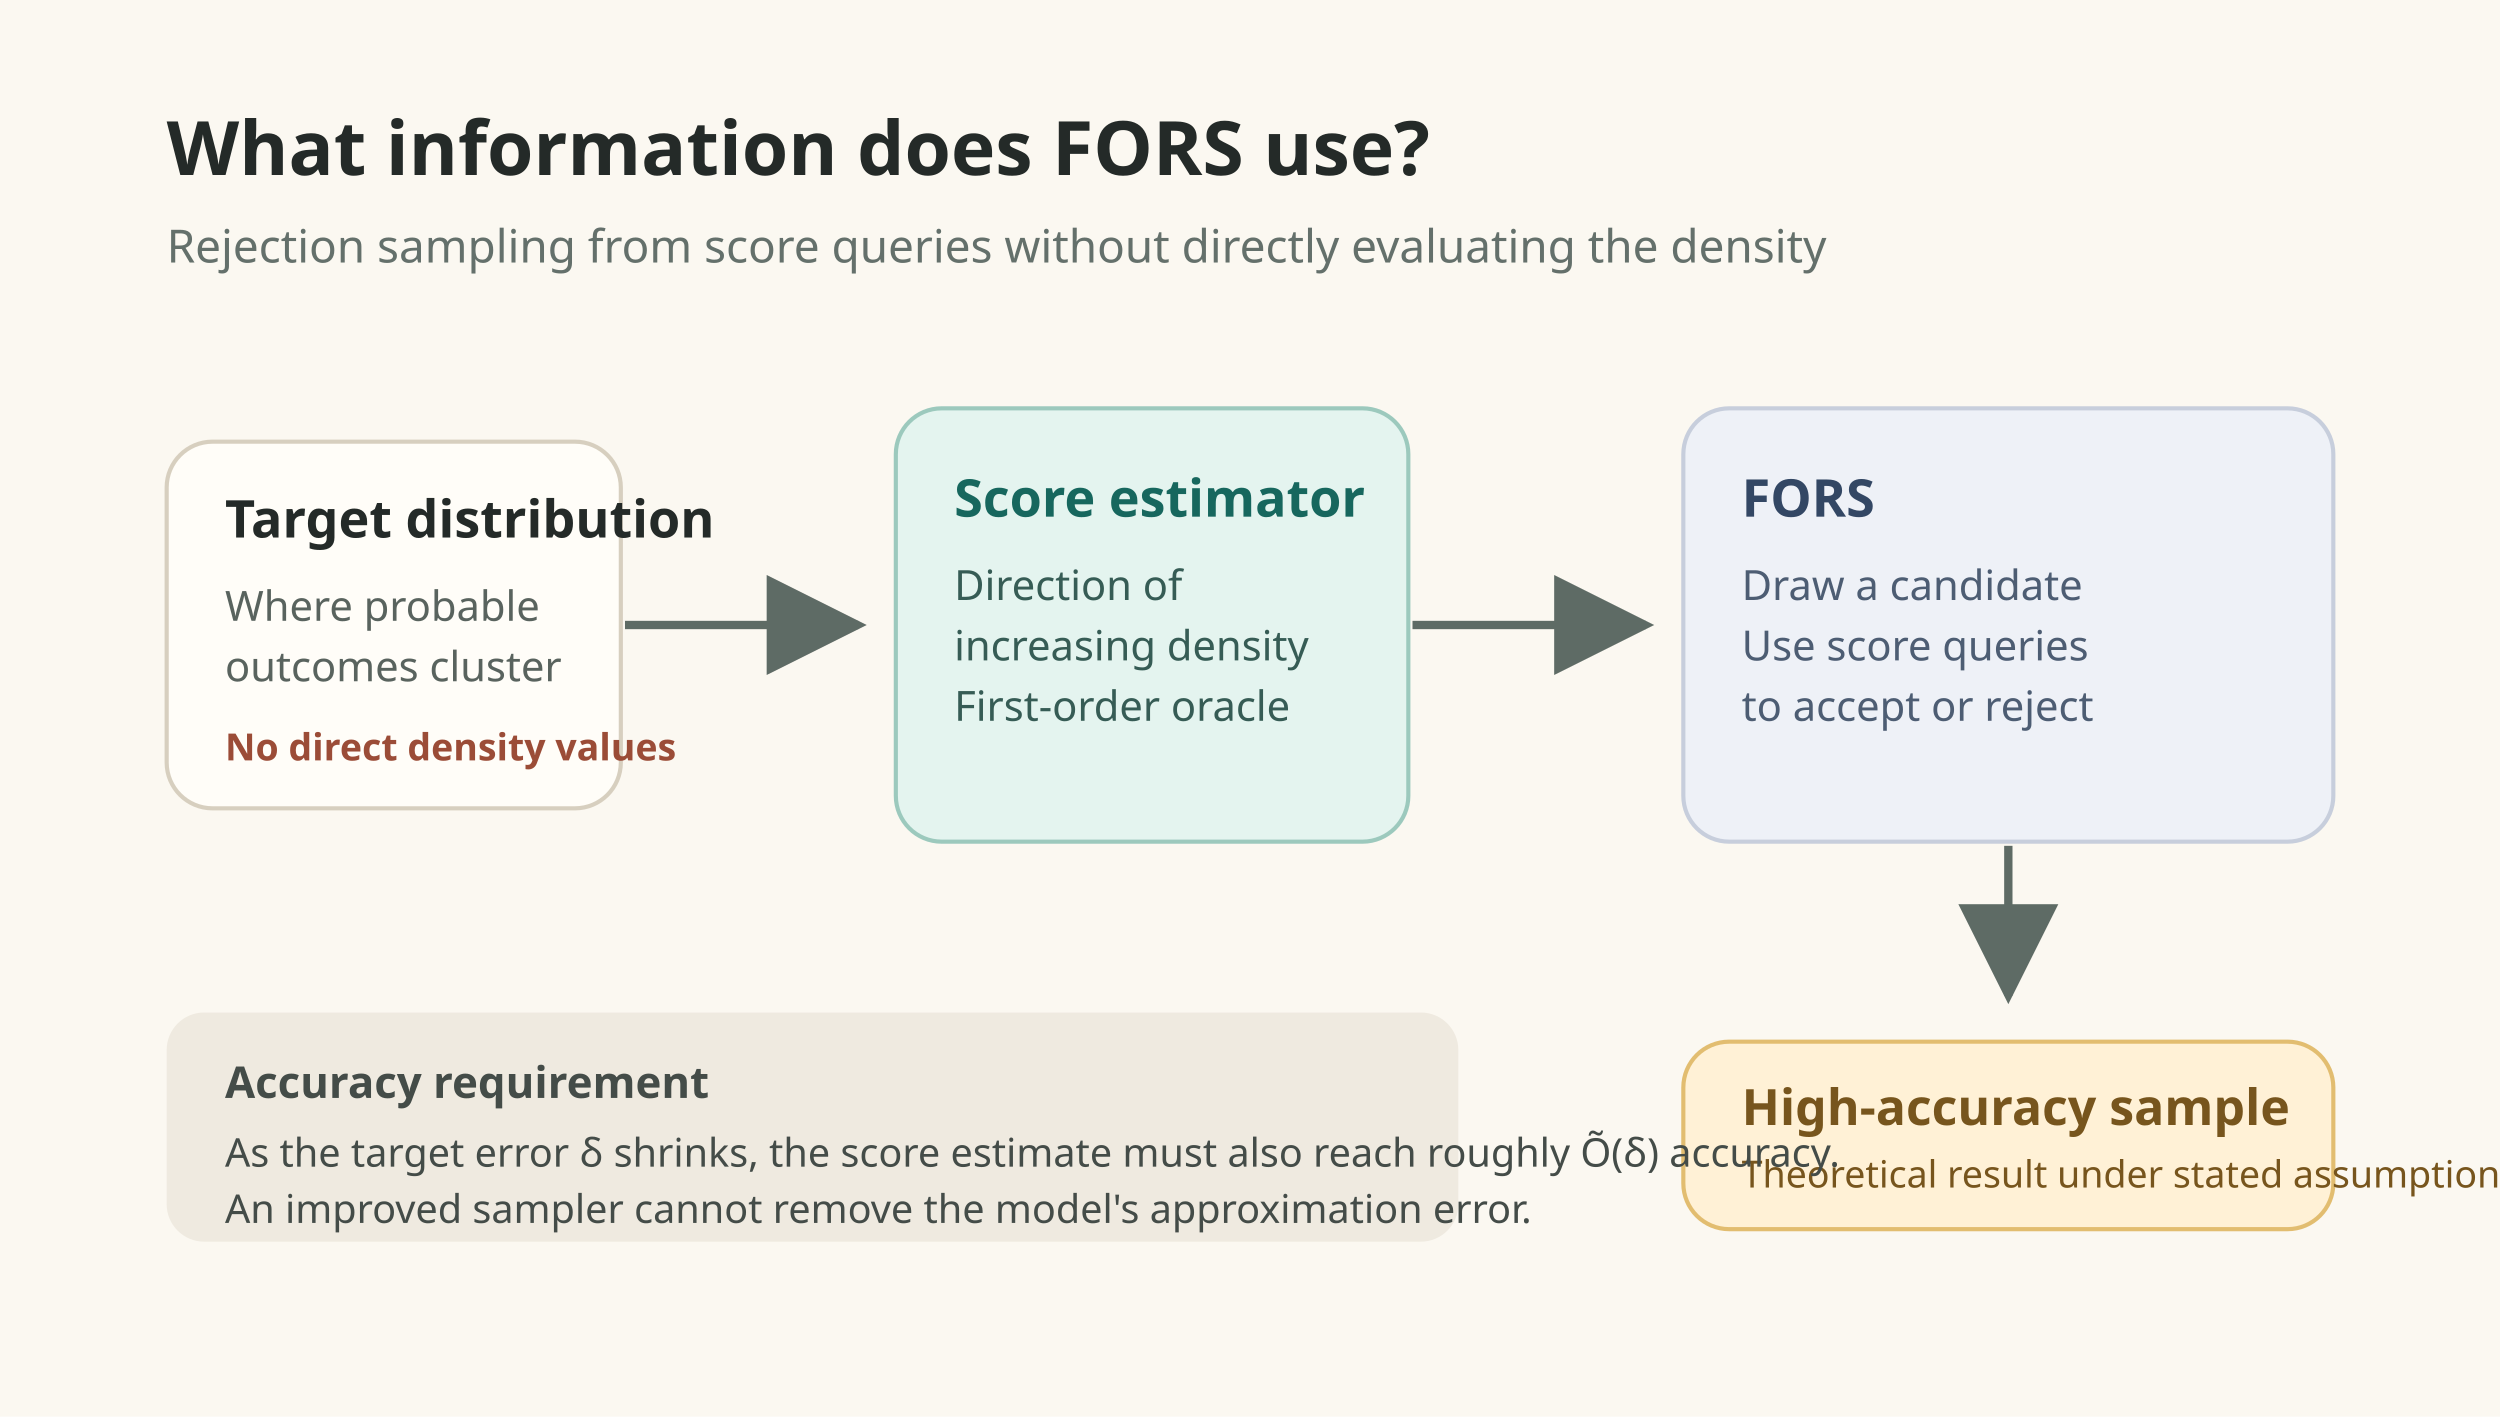
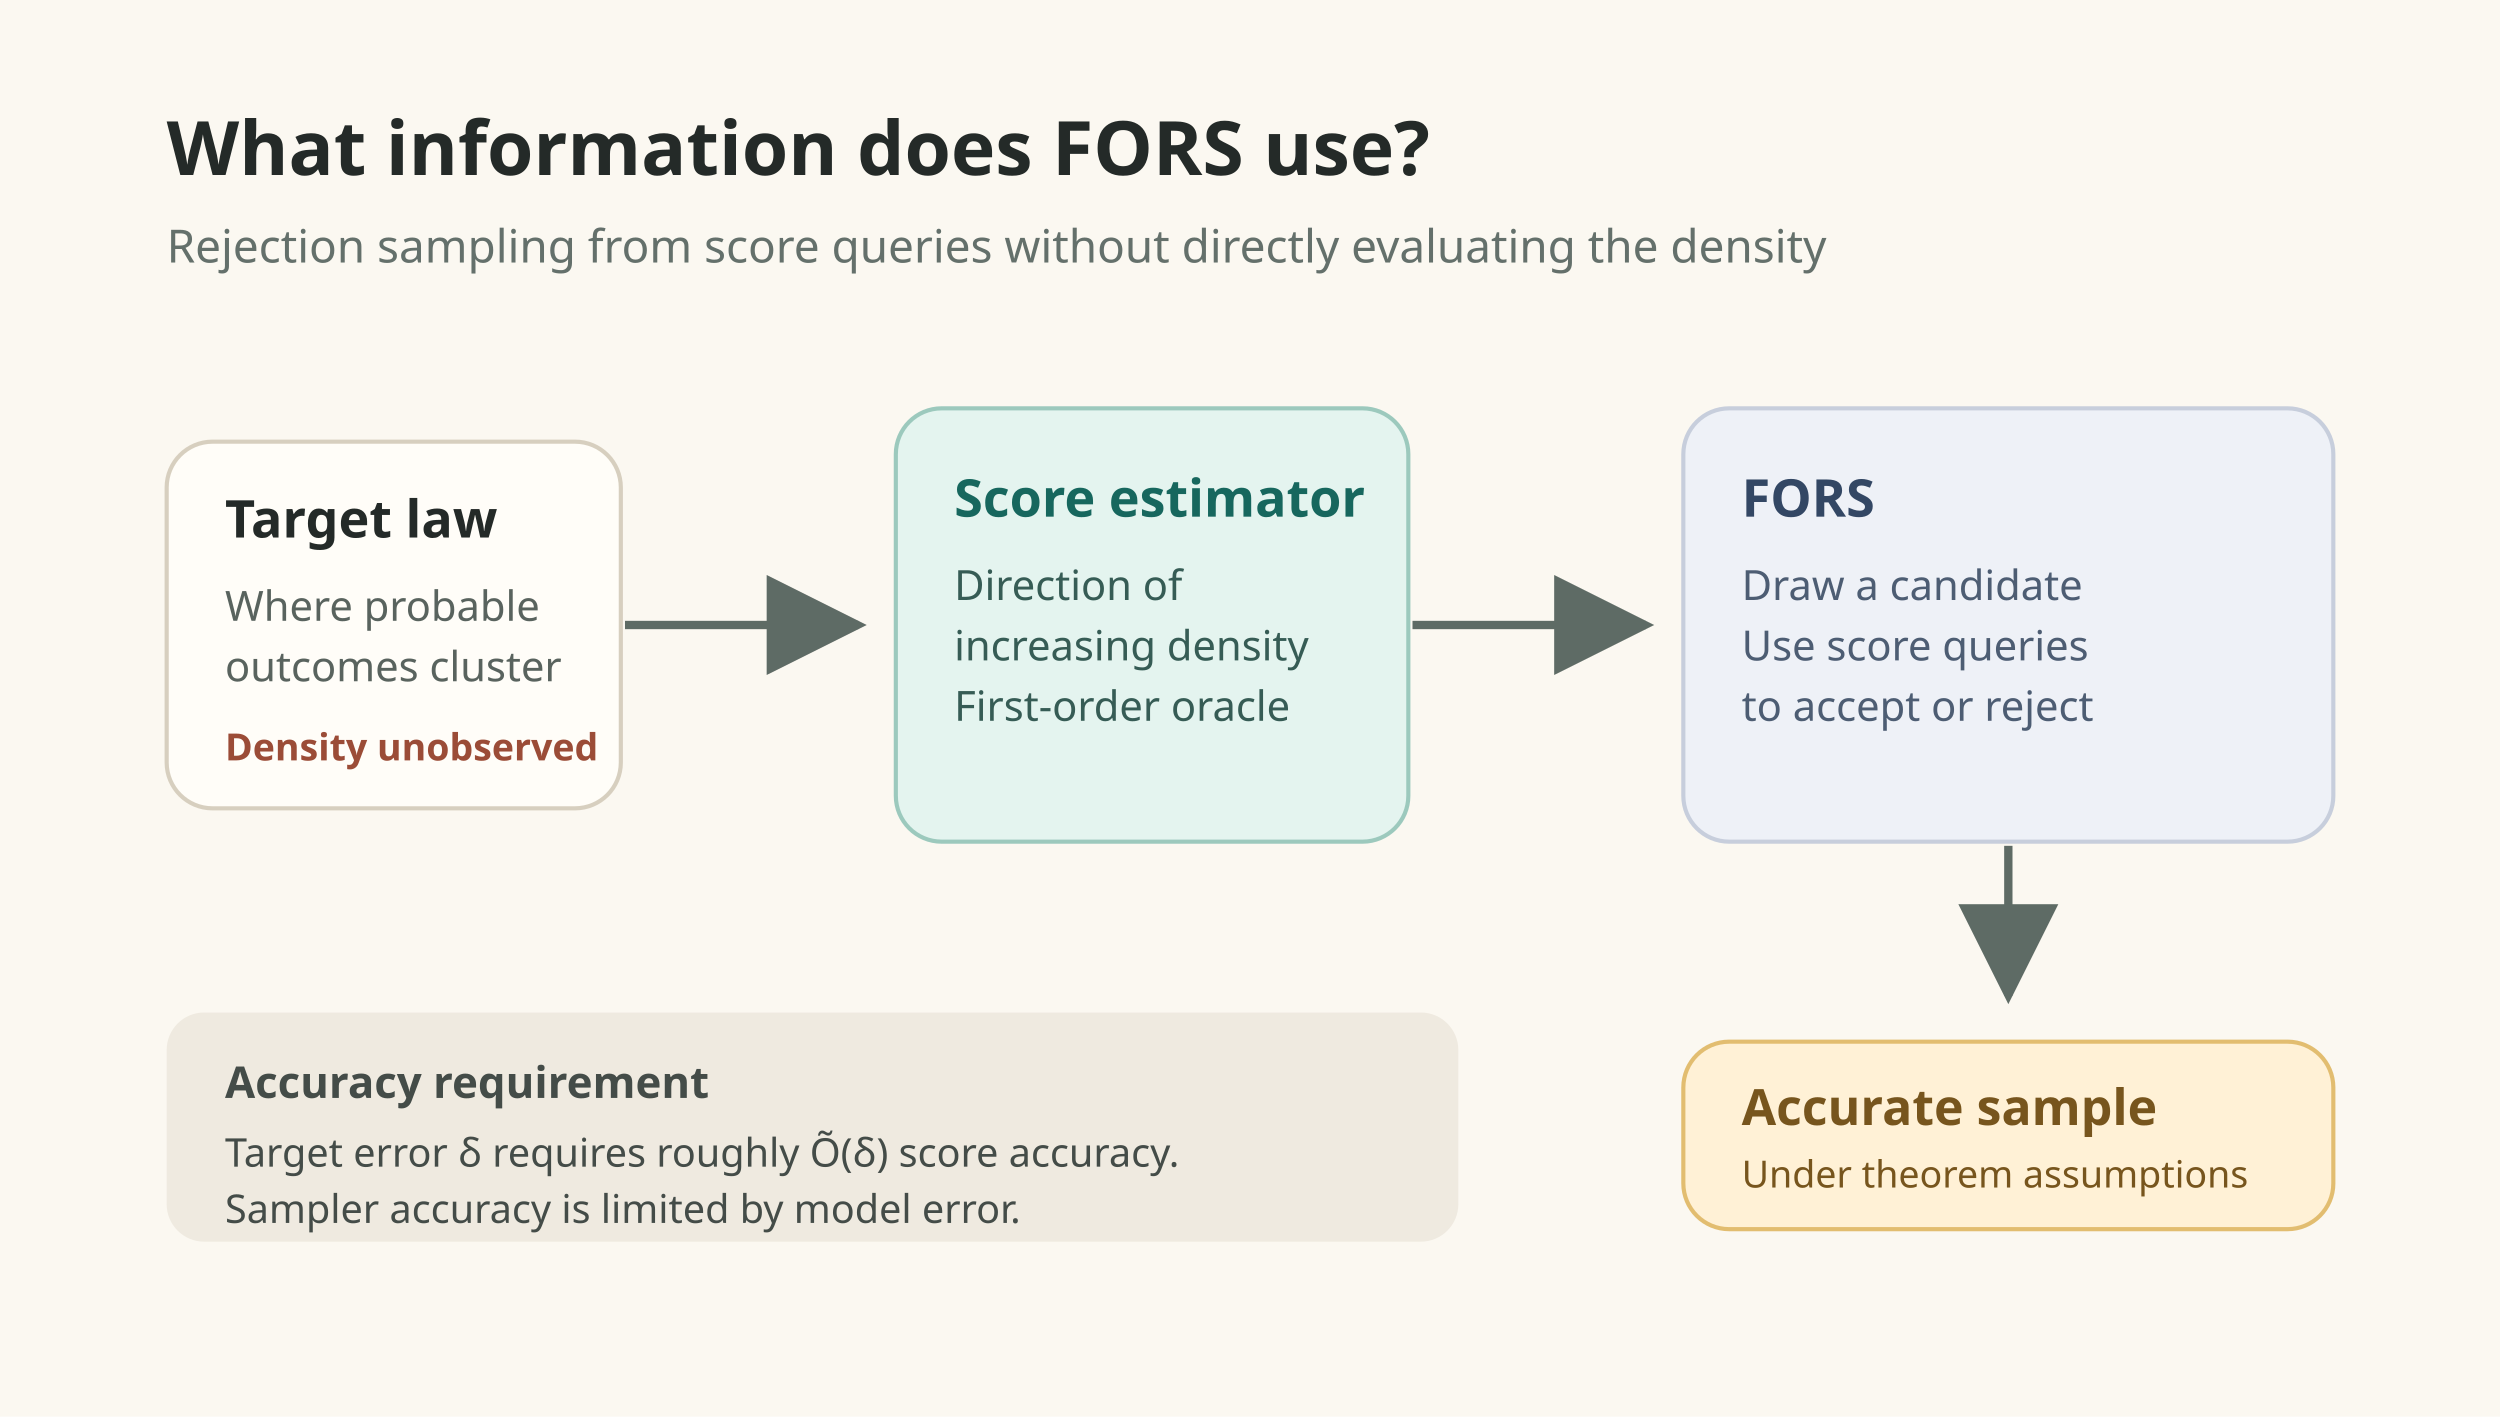
<svg xmlns="http://www.w3.org/2000/svg" viewBox="0 0 1200 680" role="img" aria-labelledby="title desc">
  <rect width="1200" height="680" fill="#fbf8f1" />
  <text x="80" y="84" fill="#242a28" font-family="system-ui, sans-serif" font-size="36" font-weight="750">What information does FORS use?</text>
  <text x="80" y="126" fill="#64706b" font-family="system-ui, sans-serif" font-size="22">Rejection sampling from score queries without directly evaluating the density</text>
  <defs>
    <marker id="arrow" markerWidth="12" markerHeight="12" refX="11" refY="6" orient="auto">
      <path d="M0,0 L12,6 L0,12 z" fill="#5e6b65" />
    </marker>
  </defs>
  <rect x="80" y="212" width="218" height="176" rx="22" fill="#fffdf8" stroke="#d7cfbf" stroke-width="2" />
-   <text x="108" y="258" fill="#242a28" font-family="system-ui, sans-serif" font-size="25" font-weight="750">Target distribution</text>
+   <text x="108" y="258" fill="#242a28" font-family="system-ui, sans-serif" font-size="25" font-weight="750">Target law</text>
  <text x="108" y="298" fill="#59635e" font-family="system-ui, sans-serif" font-size="20">Where probable</text>
  <text x="108" y="327" fill="#59635e" font-family="system-ui, sans-serif" font-size="20">outcomes cluster</text>
-   <text x="108" y="365" fill="#9b4c37" font-family="system-ui, sans-serif" font-size="18" font-weight="700">No direct density values</text>
+   <text x="108" y="365" fill="#9b4c37" font-family="system-ui, sans-serif" font-size="18" font-weight="700">Density unobserved</text>
  <line x1="300" y1="300" x2="412" y2="300" stroke="#5e6b65" stroke-width="4" marker-end="url(#arrow)" />
  <rect x="430" y="196" width="246" height="208" rx="22" fill="#e4f4ef" stroke="#9cc9bd" stroke-width="2" />
  <text x="458" y="248" fill="#17675e" font-family="system-ui, sans-serif" font-size="25" font-weight="750">Score estimator</text>
  <text x="458" y="288" fill="#365c55" font-family="system-ui, sans-serif" font-size="20">Direction of</text>
  <text x="458" y="317" fill="#365c55" font-family="system-ui, sans-serif" font-size="20">increasing density</text>
  <text x="458" y="346" fill="#365c55" font-family="system-ui, sans-serif" font-size="20">First-order oracle</text>
  <line x1="678" y1="300" x2="790" y2="300" stroke="#5e6b65" stroke-width="4" marker-end="url(#arrow)" />
  <rect x="808" y="196" width="312" height="208" rx="22" fill="#eef1f7" stroke="#c7cedc" stroke-width="2" />
  <text x="836" y="248" fill="#334764" font-family="system-ui, sans-serif" font-size="25" font-weight="750">FORS</text>
  <text x="836" y="288" fill="#4d5d73" font-family="system-ui, sans-serif" font-size="20">Draw a candidate</text>
  <text x="836" y="317" fill="#4d5d73" font-family="system-ui, sans-serif" font-size="20">Use score queries</text>
  <text x="836" y="346" fill="#4d5d73" font-family="system-ui, sans-serif" font-size="20">to accept or reject</text>
  <line x1="964" y1="406" x2="964" y2="478" stroke="#5e6b65" stroke-width="4" marker-end="url(#arrow)" />
  <rect x="808" y="500" width="312" height="90" rx="22" fill="#fff1d6" stroke="#e2bd70" stroke-width="2" />
-   <text x="836" y="540" fill="#77551d" font-family="system-ui, sans-serif" font-size="24" font-weight="750">High-accuracy sample</text>
-   <text x="836" y="570" fill="#77551d" font-family="system-ui, sans-serif" font-size="18">Theoretical result under stated assumptions</text>
+   <text x="836" y="540" fill="#77551d" font-family="system-ui, sans-serif" font-size="24" font-weight="750">Accurate sample</text>
+   <text x="836" y="570" fill="#77551d" font-family="system-ui, sans-serif" font-size="18">Under theorem assumptions</text>
  <rect x="80" y="486" width="620" height="110" rx="18" fill="#efeae0" />
  <text x="108" y="527" fill="#444c48" font-family="system-ui, sans-serif" font-size="21" font-weight="700">Accuracy requirement</text>
-   <text x="108" y="560" fill="#444c48" font-family="system-ui, sans-serif" font-size="19">As the target error δ shrinks, the score estimate must also reach roughly Õ(δ) accuracy.</text>
-   <text x="108" y="587" fill="#444c48" font-family="system-ui, sans-serif" font-size="19">An improved sampler cannot remove the model's approximation error.</text>
+   <text x="108" y="560" fill="#444c48" font-family="system-ui, sans-serif" font-size="19">Target error δ requires roughly Õ(δ) score accuracy.</text>
+   <text x="108" y="587" fill="#444c48" font-family="system-ui, sans-serif" font-size="19">Sampler accuracy is limited by model error.</text>
</svg>
